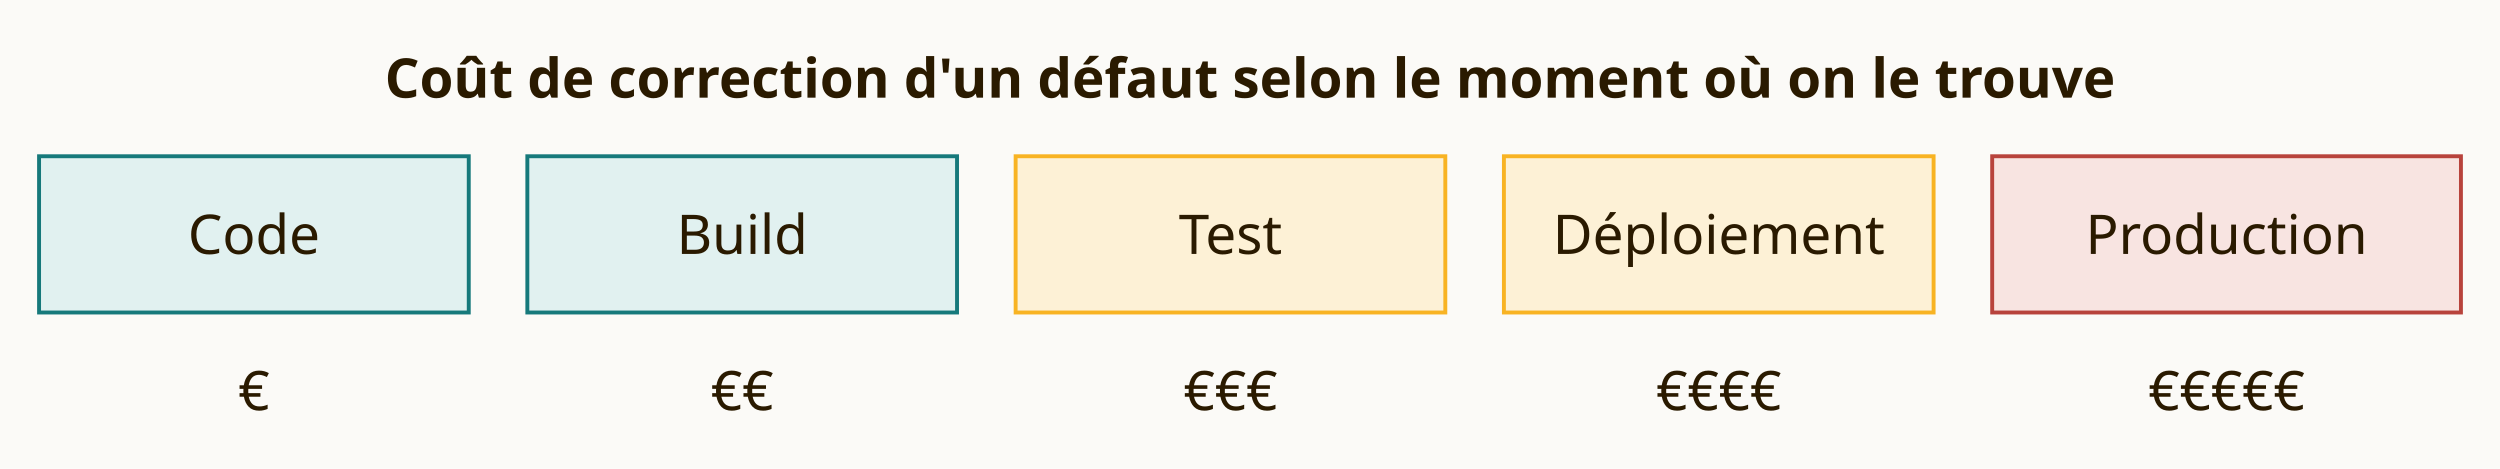
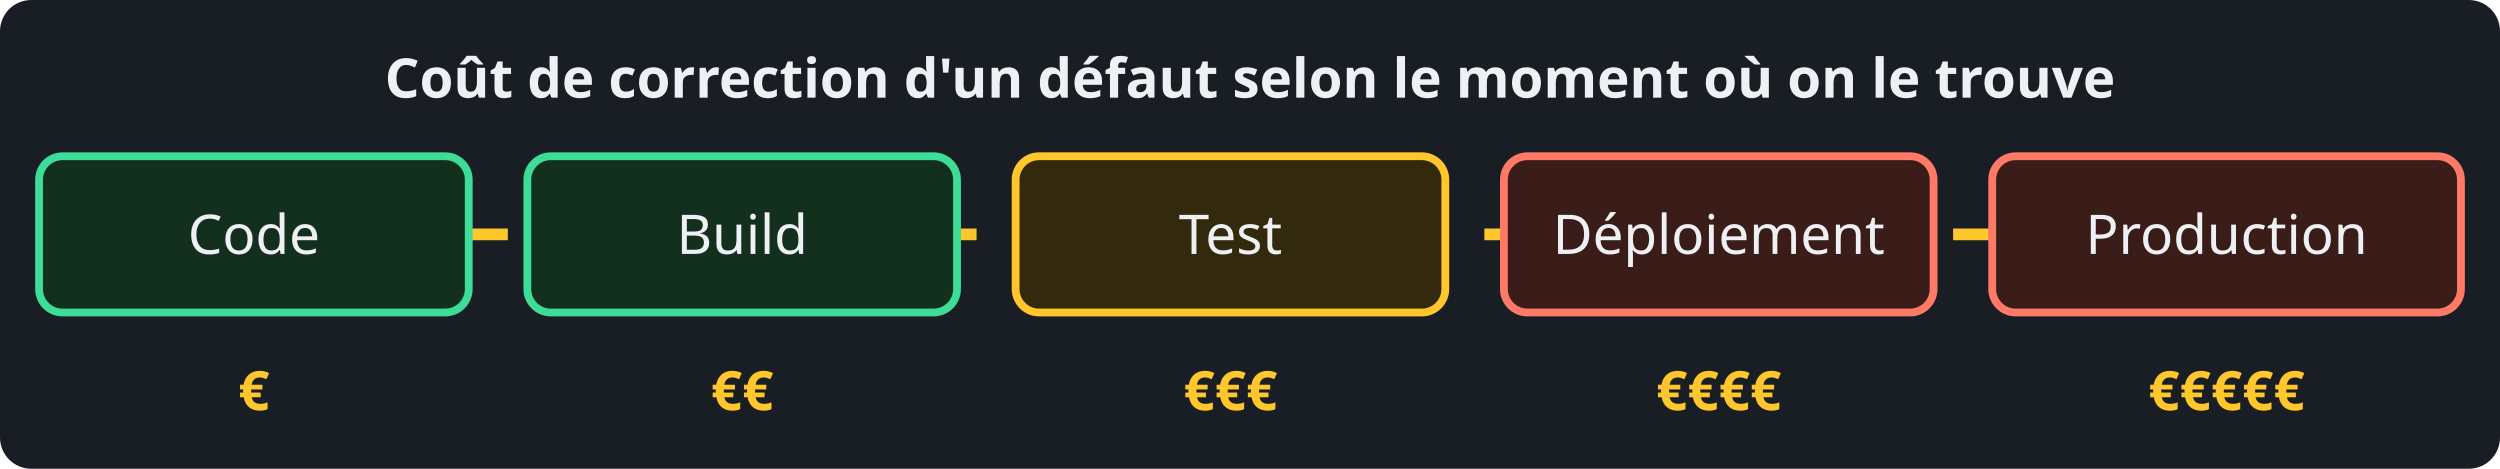
<svg xmlns="http://www.w3.org/2000/svg" viewBox="0 0 640 120" role="img" aria-label="Plus un défaut est trouvé tard, plus il coûte cher">
-   <rect width="640" height="120" fill="#fbfaf7" />
-   <g font-family="system-ui, sans-serif" font-size="14" fill="#2a1a00" text-anchor="middle">
-     <rect x="10" y="40" width="110" height="40" fill="#e1f1f0" stroke="#16797b" />
+   <rect width="640" height="120" rx="8" fill="#191d24" />
+   <line x1="20" y1="60" x2="620" y2="60" stroke="#ffc72c" stroke-width="3" stroke-dasharray="14 10" />
+   <g font-family="system-ui, sans-serif" font-size="14" fill="#eef0f3" text-anchor="middle">
+     <rect x="10" y="40" width="110" height="40" rx="6" fill="#13301f" stroke="#3ddc97" stroke-width="2" />
    <text x="65" y="65">Code</text>
-     <rect x="135" y="40" width="110" height="40" fill="#e1f1f0" stroke="#16797b" />
+     <rect x="135" y="40" width="110" height="40" rx="6" fill="#13301f" stroke="#3ddc97" stroke-width="2" />
    <text x="190" y="65">Build</text>
-     <rect x="260" y="40" width="110" height="40" fill="#fdf1d6" stroke="#f8b323" />
+     <rect x="260" y="40" width="110" height="40" rx="6" fill="#33290c" stroke="#ffc72c" stroke-width="2" />
    <text x="315" y="65">Test</text>
-     <rect x="385" y="40" width="110" height="40" fill="#fdf1d6" stroke="#f8b323" />
+     <rect x="385" y="40" width="110" height="40" rx="6" fill="#3a1d19" stroke="#ff7a66" stroke-width="2" />
    <text x="440" y="65">Déploiement</text>
-     <rect x="510" y="40" width="120" height="40" fill="#f8e4e1" stroke="#b8433c" />
+     <rect x="510" y="40" width="120" height="40" rx="6" fill="#3a1d19" stroke="#ff7a66" stroke-width="2" />
    <text x="570" y="65">Production</text>
-     <text x="65" y="105">€</text>
-     <text x="190" y="105">€€</text>
-     <text x="315" y="105">€€€</text>
-     <text x="440" y="105">€€€€</text>
-     <text x="570" y="105">€€€€€</text>
+     <g fill="#ffc72c" font-weight="bold">
+       <text x="65" y="105">€</text>
+       <text x="190" y="105">€€</text>
+       <text x="315" y="105">€€€</text>
+       <text x="440" y="105">€€€€</text>
+       <text x="570" y="105">€€€€€</text>
+     </g>
    <text x="320" y="25" font-weight="bold">Coût de correction d'un défaut selon le moment où on le trouve</text>
  </g>
</svg>
